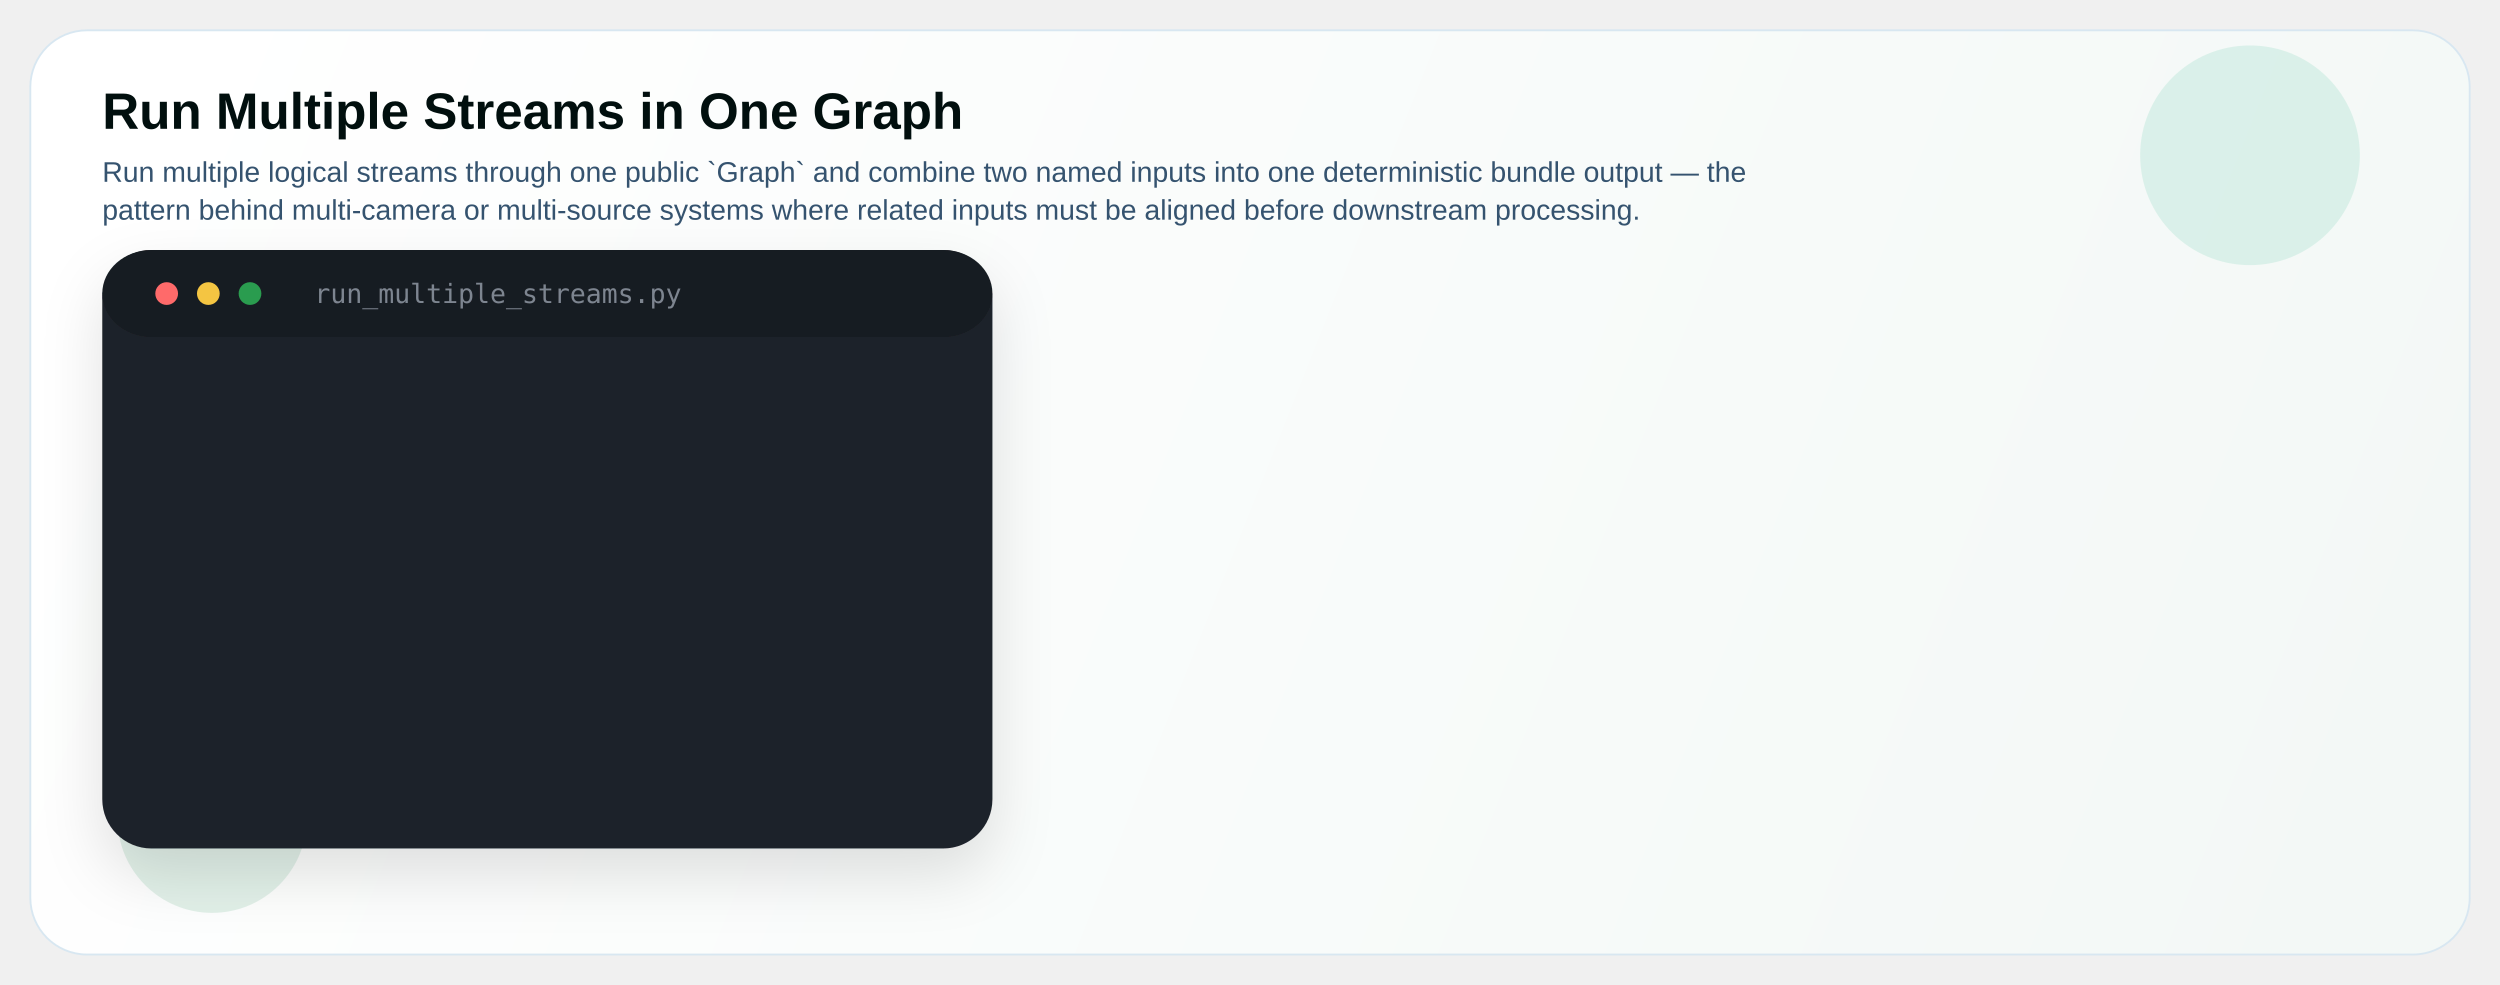
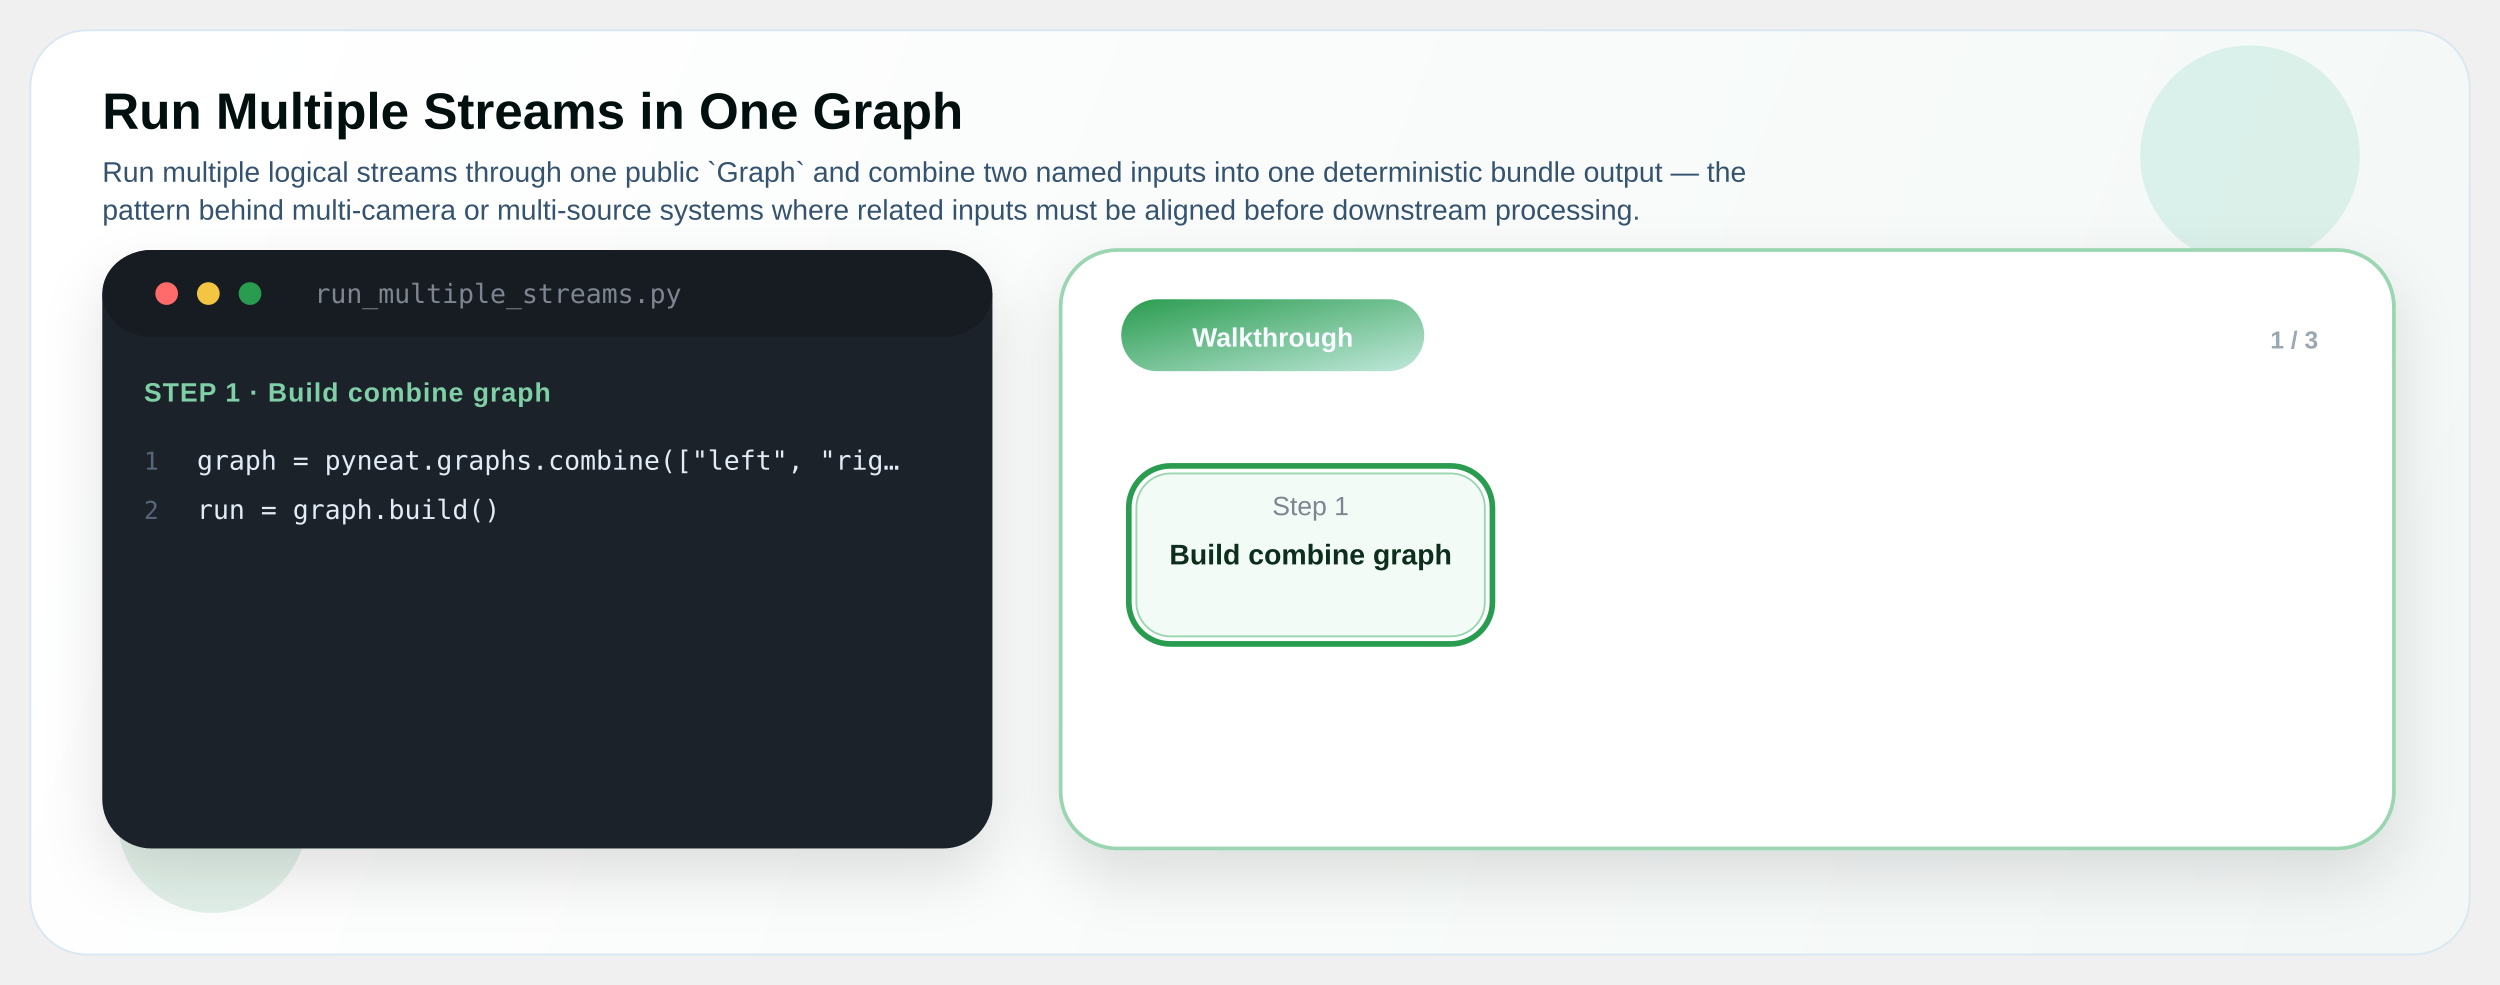
<svg xmlns="http://www.w3.org/2000/svg" viewBox="0 0 1320 520" role="img" aria-labelledby="ftl ftd">
  <defs>
    <linearGradient id="fbg" x1="80" y1="40" x2="1240" y2="500" gradientUnits="userSpaceOnUse">
      <stop offset="0" stop-color="#FFFFFF" />
      <stop offset="1" stop-color="#F3F8F6" />
    </linearGradient>
    <linearGradient id="fgreen" x1="0" y1="0" x2="1" y2="1">
      <stop offset="0" stop-color="#2A9C4F" />
      <stop offset="1" stop-color="#C0E8DB" />
    </linearGradient>
    <filter id="fsh" x="-10%" y="-18%" width="120%" height="142%" filterUnits="objectBoundingBox">
      <feDropShadow dx="0" dy="14" stdDeviation="16" flood-color="#010F0E" flood-opacity="0.12" />
    </filter>
    <marker id="farr" markerWidth="7" markerHeight="7" refX="5" refY="3.5" orient="auto" markerUnits="strokeWidth">
      <path d="M0 0L7 3.5L0 7Z" fill="#2A9C4F" />
    </marker>
-     <style>.fsans{font-family:"Avenir Next","Segoe UI",Arial,sans-serif;}.fmono{font-family:"SFMono-Regular","Menlo","Consolas",monospace;}.fttl{fill:#010F0E;font-size:27px;font-weight:700;}.fsub{fill:#35536F;font-size:15px;font-weight:500;}.fcode{fill:#E2ECF6;font-size:14px;font-weight:500;}.fln{fill:#586677;font-size:13px;font-weight:500;}.fcap{fill:#7FD0A6;font-size:14px;font-weight:700;letter-spacing:0.04em;}.fdim{fill:#7D8590;font-size:14px;font-weight:500;}.ftag{fill:#F8FBFF;font-weight:650;}.fnl{fill:#0B2E1B;font-weight:650;}</style>
+     <style>.fsans{font-family:"Avenir Next","Segoe UI",Arial,sans-serif;}.fmono{font-family:"SFMono-Regular","Menlo","Consolas",monospace;}.fttl{fill:#010F0E;font-size:27px;font-weight:700;}.fsub{fill:#35536F;font-size:15px;font-weight:500;}.fcode{fill:#E2ECF6;font-size:14px;font-weight:500;}.fln{fill:#586677;font-size:13px;font-weight:500;}.fcap{fill:#7FD0A6;font-size:14px;font-weight:700;letter-spacing:0.04em;}.fdim{fill:#7D8590;font-size:14px;font-weight:500;}.ftag{fill:#F8FBFF;font-weight:650;}.fnl{fill:#0B2E1B;font-weight:650;}.fcounter{fill:#9AA7B4;font-size:13px;font-weight:600;}.fhint{fill:#2A9C4F;font-size:15px;font-weight:700;}</style>
  </defs>
  <rect x="16" y="16" width="1288" height="488" rx="30" fill="url(#fbg)" stroke="#D8E7F1" />
  <circle cx="1188" cy="82" r="58" fill="#C0E8DB" opacity="0.5" />
  <circle cx="112" cy="432" r="50" fill="#BFE0CF" opacity="0.45" />
  <text x="54" y="68" class="fsans fttl">Run Multiple Streams in One Graph</text>
  <text x="54" y="96" class="fsans fsub">Run multiple logical streams through one public `Graph` and combine two named inputs into one deterministic bundle output — the</text>
  <text x="54" y="116" class="fsans fsub">pattern behind multi-camera or multi-source systems where related inputs must be aligned before downstream processing.</text>
  <g filter="url(#fsh)">
    <rect x="54" y="132" width="470" height="316" rx="26" fill="#1F232A" />
    <rect x="54" y="132" width="470" height="46" rx="26" fill="#181C22" />
    <circle cx="88" cy="155" r="6" fill="#FF6B6B" />
    <circle cx="110" cy="155" r="6" fill="#F4C542" />
    <circle cx="132" cy="155" r="6" fill="#2A9C4F" />
    <text x="166" y="160" class="fmono fdim">run_multiple_streams.py</text>
-     <g opacity="0">
-       <animate attributeName="opacity" dur="12s" repeatCount="indefinite" calcMode="linear" values="0;0;1;1;0;0" keyTimes="0.000;0.060;0.075;0.340;0.360;1.000" />
+     <g id="code0" opacity="1">
      <text x="76" y="212" class="fsans fcap">STEP 1 · Build combine graph</text>
      <text x="76" y="248" class="fmono fln">1</text>
      <text x="104" y="248" class="fmono fcode" xml:space="preserve">graph = pyneat.graphs.combine(["left", "rig…</text>
      <text x="76" y="274" class="fmono fln">2</text>
      <text x="104" y="274" class="fmono fcode" xml:space="preserve">run = graph.build()</text>
    </g>
-     <g opacity="0">
-       <animate attributeName="opacity" dur="12s" repeatCount="indefinite" calcMode="linear" values="0;0;1;1;0;0" keyTimes="0.000;0.360;0.375;0.640;0.660;1.000" />
+     <g id="code1" opacity="0">
      <text x="76" y="212" class="fsans fcap">STEP 2 · Push streams</text>
      <text x="76" y="248" class="fmono fln">1</text>
      <text x="104" y="248" class="fmono fcode" xml:space="preserve">for frame in range(args.frames):</text>
      <text x="76" y="274" class="fmono fln">2</text>
      <text x="104" y="274" class="fmono fcode" xml:space="preserve">  for sid in range(args.streams):</text>
      <text x="76" y="300" class="fmono fln">3</text>
      <text x="104" y="300" class="fmono fcode" xml:space="preserve">    logical_frame = frame * args.streams +…</text>
      <text x="76" y="326" class="fmono fln">4</text>
      <text x="104" y="326" class="fmono fcode" xml:space="preserve">    run.push("left", [make_rgb_sample(str(s…</text>
      <text x="76" y="352" class="fmono fln">5</text>
      <text x="104" y="352" class="fmono fcode" xml:space="preserve">    run.push("right", [make_rgb_sample(str(…</text>
    </g>
-     <g opacity="0">
-       <animate attributeName="opacity" dur="12s" repeatCount="indefinite" calcMode="linear" values="0;0;1;1;0;0" keyTimes="0.000;0.660;0.675;0.965;0.985;1.000" />
+     <g id="code2" opacity="0">
      <text x="76" y="212" class="fsans fcap">STEP 3 · Pull bundles</text>
      <text x="76" y="248" class="fmono fln">1</text>
      <text x="104" y="248" class="fmono fcode" xml:space="preserve">expected = args.streams * args.frames</text>
      <text x="76" y="274" class="fmono fln">2</text>
      <text x="104" y="274" class="fmono fcode" xml:space="preserve">received = 0</text>
      <text x="76" y="300" class="fmono fln">3</text>
      <text x="104" y="300" class="fmono fcode" xml:space="preserve">for _ in range(expected):</text>
      <text x="76" y="326" class="fmono fln">4</text>
      <text x="104" y="326" class="fmono fcode" xml:space="preserve">  if run.pull("combined", 2000) is not None:</text>
      <text x="76" y="352" class="fmono fln">5</text>
      <text x="104" y="352" class="fmono fcode" xml:space="preserve">    received += 1</text>
    </g>
  </g>
  <g filter="url(#fsh)">
-     <g opacity="0">
-       <animate attributeName="opacity" dur="12s" repeatCount="indefinite" calcMode="linear" values="0;0;1;1;0" keyTimes="0.000;0.040;0.060;0.980;1.000" />
+     <g id="shell" opacity="1">
      <rect x="560" y="132" width="704" height="316" rx="30" fill="#FFFFFF" stroke="#9CD5B2" stroke-width="2" />
      <rect x="592" y="158" width="160" height="38" rx="19" fill="url(#fgreen)" />
      <text x="672" y="183" class="fsans ftag" font-size="14" text-anchor="middle">Walkthrough</text>
    </g>
-     <g opacity="0">
-       <animate attributeName="opacity" dur="12s" repeatCount="indefinite" calcMode="linear" values="0;0;1;1;0" keyTimes="0.000;0.060;0.080;0.980;1.000" />
+     <g id="node0" opacity="1">
      <rect x="600" y="250" width="184" height="86" rx="18" fill="#F3FBF7" stroke="#9CD5B2" />
      <text x="692" y="272" class="fsans fdim" font-size="12" text-anchor="middle">Step 1</text>
      <text x="692" y="298" class="fsans fnl" font-size="15" text-anchor="middle">Build combine graph</text>
    </g>
-     <g opacity="0">
-       <animate attributeName="opacity" dur="12s" repeatCount="indefinite" calcMode="linear" values="0;0;1;1;0;0" keyTimes="0.000;0.065;0.085;0.340;0.360;1.000" />
+     <g id="ring0" opacity="1">
      <rect x="596" y="246" width="192" height="94" rx="22" fill="none" stroke="#2A9C4F" stroke-width="3" />
    </g>
-     <g opacity="0">
-       <animate attributeName="opacity" dur="12s" repeatCount="indefinite" calcMode="linear" values="0;0;1;1;0" keyTimes="0.000;0.360;0.380;0.980;1.000" />
+     <g id="node1" opacity="0">
      <line x1="788" y1="293" x2="814" y2="293" stroke="#2A9C4F" stroke-width="3" stroke-linecap="round" marker-end="url(#farr)" />
      <rect x="820" y="250" width="184" height="86" rx="18" fill="#F3FBF7" stroke="#9CD5B2" />
      <text x="912" y="272" class="fsans fdim" font-size="12" text-anchor="middle">Step 2</text>
      <text x="912" y="298" class="fsans fnl" font-size="15" text-anchor="middle">Push streams</text>
    </g>
-     <g opacity="0">
-       <animate attributeName="opacity" dur="12s" repeatCount="indefinite" calcMode="linear" values="0;0;1;1;0;0" keyTimes="0.000;0.365;0.385;0.640;0.660;1.000" />
+     <g id="ring1" opacity="0">
      <rect x="816" y="246" width="192" height="94" rx="22" fill="none" stroke="#2A9C4F" stroke-width="3" />
    </g>
-     <g opacity="0">
-       <animate attributeName="opacity" dur="12s" repeatCount="indefinite" calcMode="linear" values="0;0;1;1;0" keyTimes="0.000;0.660;0.680;0.980;1.000" />
+     <g id="node2" opacity="0">
      <line x1="1008" y1="293" x2="1034" y2="293" stroke="#2A9C4F" stroke-width="3" stroke-linecap="round" marker-end="url(#farr)" />
      <rect x="1040" y="250" width="184" height="86" rx="18" fill="#F8F6FF" stroke="#B8B0DC" />
      <text x="1132" y="272" class="fsans fdim" font-size="12" text-anchor="middle">Step 3</text>
      <text x="1132" y="298" class="fsans fnl" font-size="15" text-anchor="middle">Pull bundles</text>
    </g>
-     <g opacity="0">
-       <animate attributeName="opacity" dur="12s" repeatCount="indefinite" calcMode="linear" values="0;0;1;1;0;0" keyTimes="0.000;0.665;0.685;0.965;0.985;1.000" />
+     <g id="ring2" opacity="0">
      <rect x="1036" y="246" width="192" height="94" rx="22" fill="none" stroke="#2A9C4F" stroke-width="3" />
    </g>
  </g>
+   <text id="counter" x="1224" y="184" text-anchor="end" class="fsans fcounter">1 / 3</text>
+   <text id="hint" x="912" y="430" text-anchor="middle" class="fsans fhint" opacity="0">Click to step through ▸</text>
</svg>
